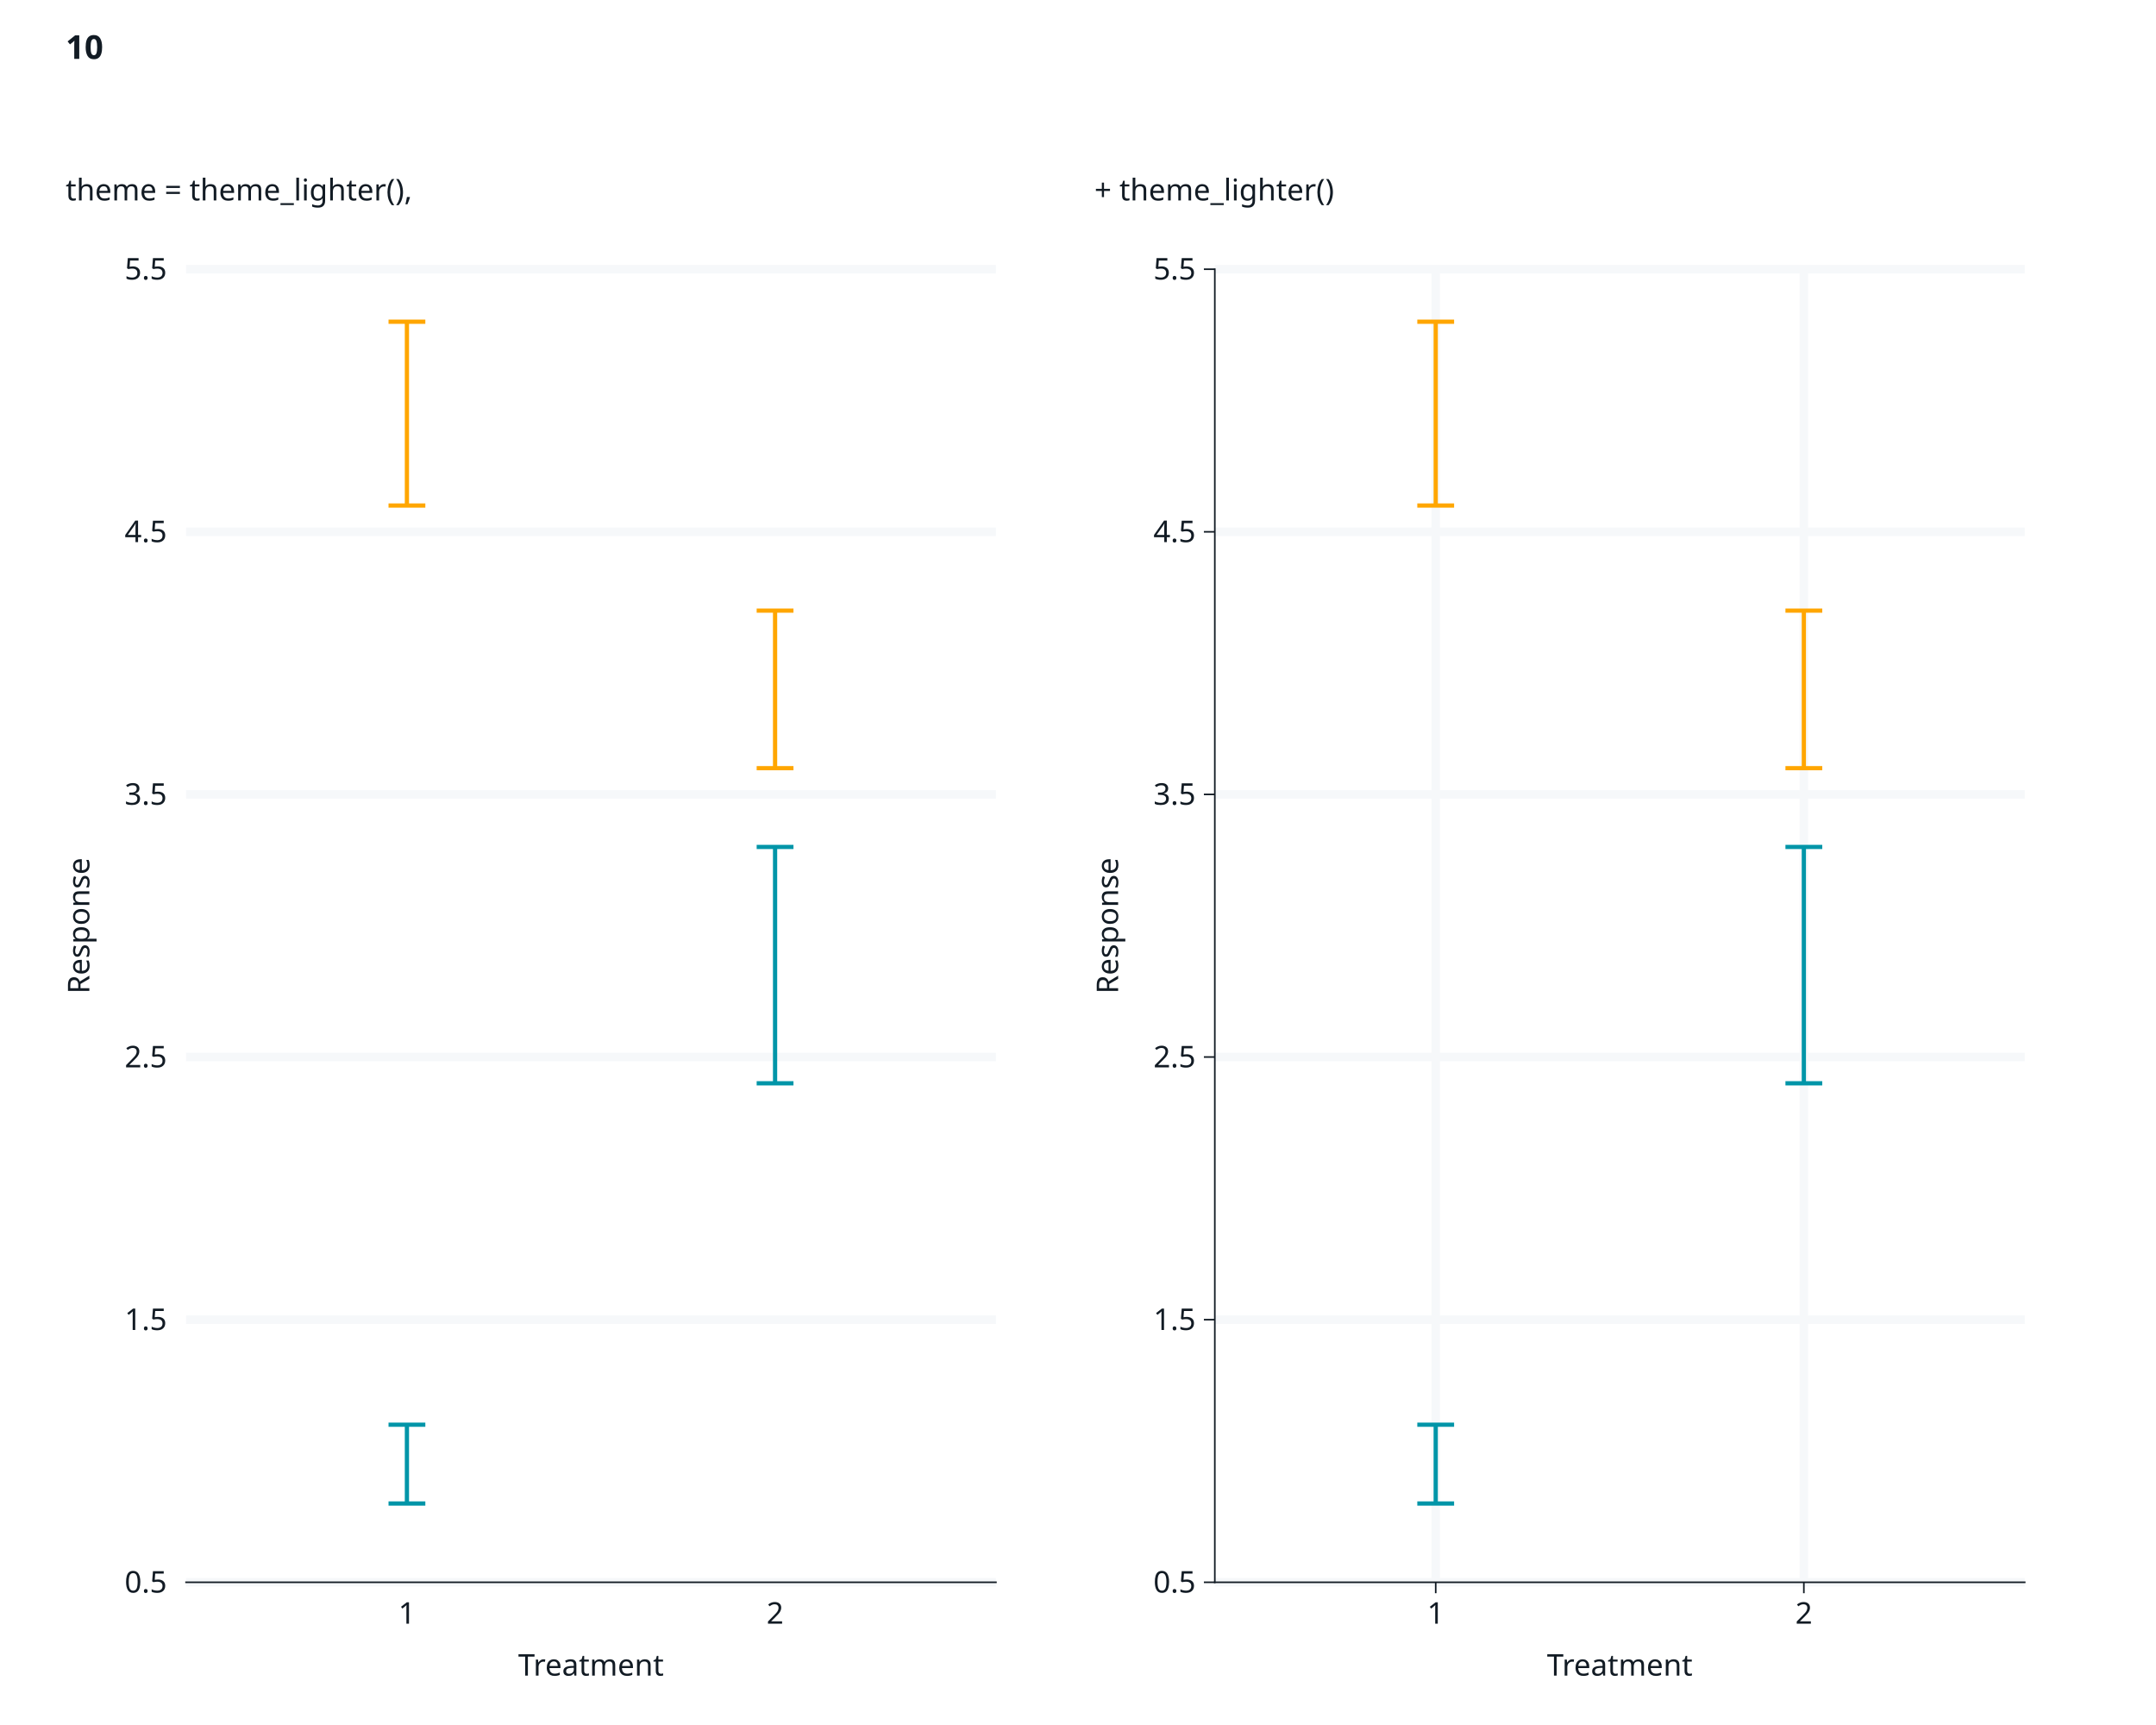
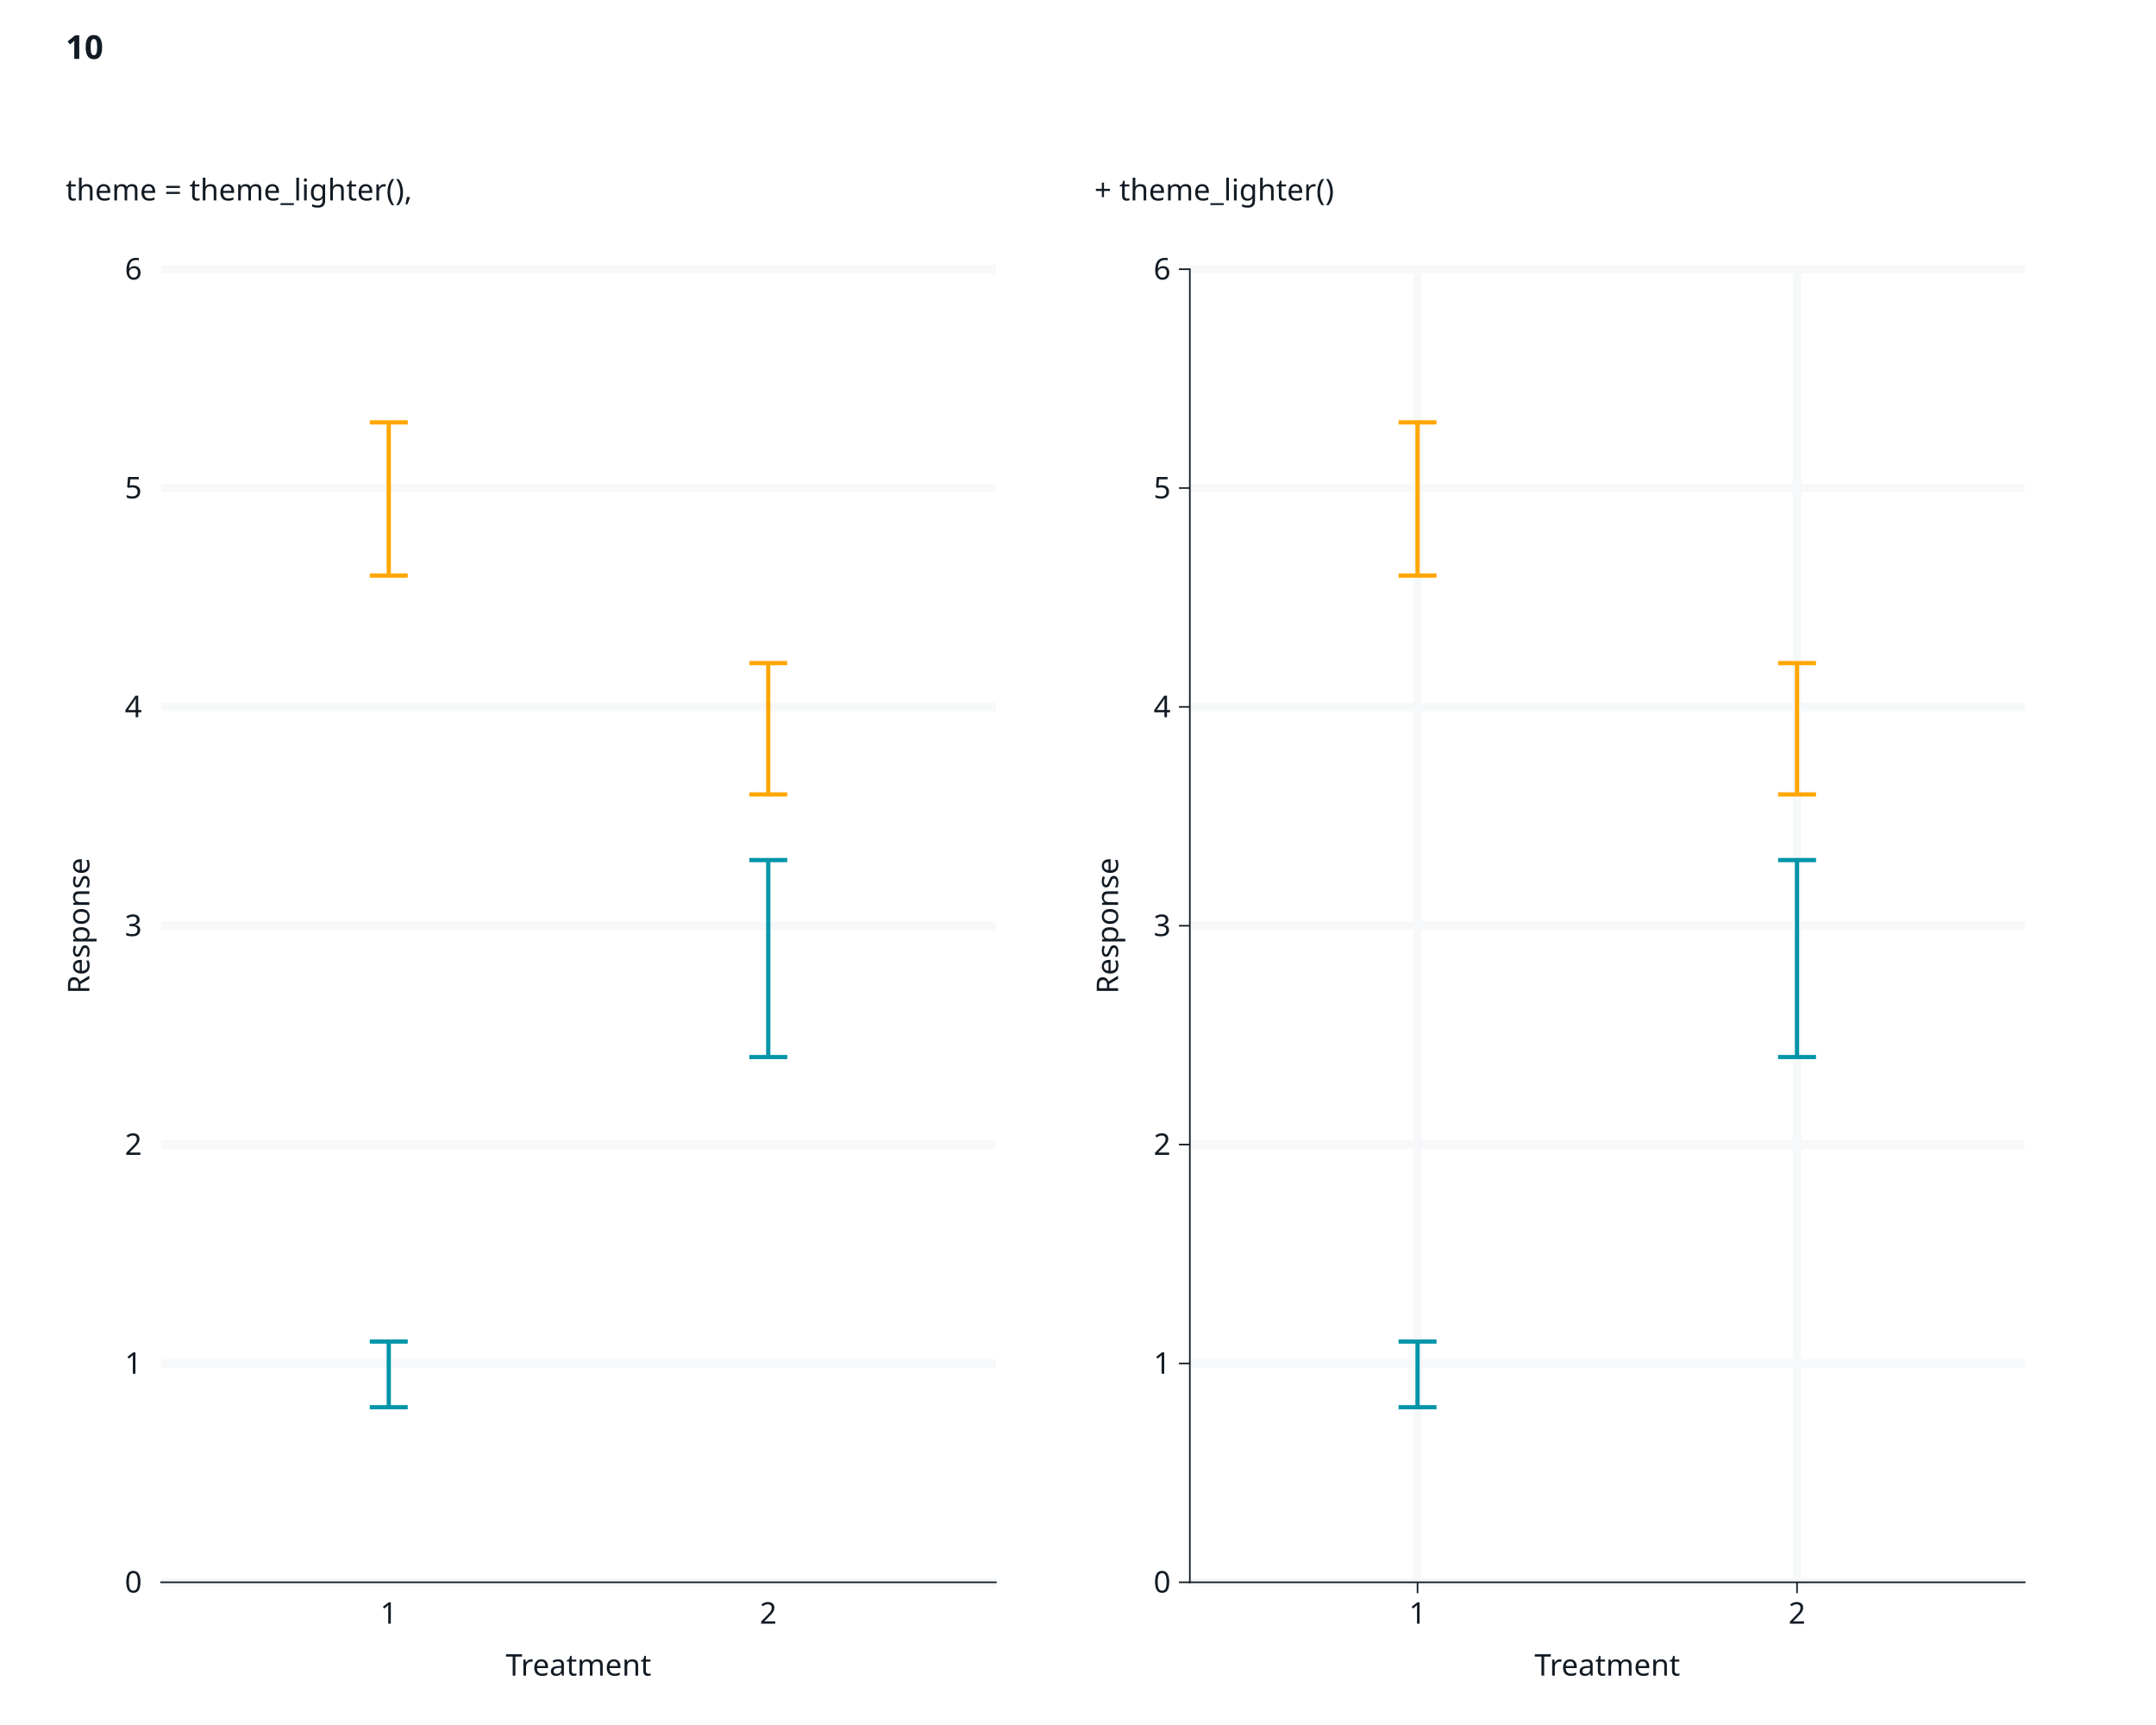
<svg xmlns="http://www.w3.org/2000/svg" class="svglite" data-engine-version="2.0" width="720.00pt" height="576.00pt" viewBox="0 0 720.00 576.00">
  <defs>
    <style type="text/css">
    .svglite line, .svglite polyline, .svglite polygon, .svglite path, .svglite rect, .svglite circle {
      fill: none;
      stroke: #000000;
      stroke-linecap: round;
      stroke-linejoin: round;
      stroke-miterlimit: 10.00;
    }
  </style>
  </defs>
  <rect width="100%" height="100%" style="stroke: none; fill: #FFFFFF;" />
  <defs>
    <clipPath id="cpMC4wMHw3MjAuMDB8MC4wMHw1NzYuMDA=">
      <rect x="0.00" y="0.00" width="720.00" height="576.00" />
    </clipPath>
  </defs>
  <g clip-path="url(#cpMC4wMHw3MjAuMDB8MC4wMHw1NzYuMDA=)">
    <rect x="0" y="0.00" width="720.00" height="576.00" style="stroke-width: 1.07; stroke: #FFFFFF; fill: #FFFFFF;" />
  </g>
  <defs>
-     <clipPath id="cpNjIuMTN8Njc2LjE2fDg5Ljg5fDUyOC4zNQ==">
-       <rect x="62.13" y="89.89" width="614.03" height="438.46" />
+     <clipPath id="cpNTMuNzl8Njc2LjE2fDg5Ljg5fDUyOC4zNQ==">
+       <rect x="53.79" y="89.89" width="622.37" height="438.46" />
    </clipPath>
  </defs>
-   <g clip-path="url(#cpNjIuMTN8Njc2LjE2fDg5Ljg5fDUyOC4zNQ==)">
+   <g clip-path="url(#cpNTMuNzl8Njc2LjE2fDg5Ljg5fDUyOC4zNQ==)">
</g>
  <g clip-path="url(#cpMC4wMHw3MjAuMDB8MC4wMHw1NzYuMDA=)">
</g>
  <defs>
    <clipPath id="cpMTAuOTZ8MzU0LjUyfDQ4LjIxfDU3Mi4zOA==">
      <rect x="10.96" y="48.21" width="343.56" height="524.17" />
    </clipPath>
  </defs>
  <g clip-path="url(#cpMTAuOTZ8MzU0LjUyfDQ4LjIxfDU3Mi4zOA==)">
    <rect x="10.96" y="48.21" width="343.56" height="524.17" style="stroke-width: 1.07; stroke: #FFFFFF; fill: #FFFFFF;" />
  </g>
  <g clip-path="url(#cpMC4wMHw3MjAuMDB8MC4wMHw1NzYuMDA=)">
</g>
  <defs>
    <clipPath id="cpMzU0LjUyfDY5OC4wOHw0OC4yMXw1NzIuMzg=">
      <rect x="354.52" y="48.21" width="343.56" height="524.17" />
    </clipPath>
  </defs>
  <g clip-path="url(#cpMzU0LjUyfDY5OC4wOHw0OC4yMXw1NzIuMzg=)">
    <rect x="354.52" y="48.21" width="343.56" height="524.17" style="stroke-width: 1.07; stroke: #FFFFFF; fill: #FFFFFF;" />
  </g>
  <g clip-path="url(#cpMC4wMHw3MjAuMDB8MC4wMHw1NzYuMDA=)">
-     <rect x="62.13" y="89.89" width="270.47" height="438.46" style="stroke-width: 1.07; stroke: #FFFFFF; fill: #FFFFFF;" />
-     <polyline points="62.13,528.35 332.60,528.35 " style="stroke-width: 2.84; stroke: #F6F8FA; stroke-linecap: butt;" />
-     <polyline points="62.13,440.66 332.60,440.66 " style="stroke-width: 2.84; stroke: #F6F8FA; stroke-linecap: butt;" />
-     <polyline points="62.13,352.96 332.60,352.96 " style="stroke-width: 2.84; stroke: #F6F8FA; stroke-linecap: butt;" />
-     <polyline points="62.13,265.27 332.60,265.27 " style="stroke-width: 2.84; stroke: #F6F8FA; stroke-linecap: butt;" />
-     <polyline points="62.13,177.58 332.60,177.58 " style="stroke-width: 2.84; stroke: #F6F8FA; stroke-linecap: butt;" />
-     <polyline points="62.13,89.89 332.60,89.89 " style="stroke-width: 2.84; stroke: #F6F8FA; stroke-linecap: butt;" />
-     <polyline points="135.89,528.35 135.89,89.89 " style="stroke-width: 2.84; stroke: none; stroke-linecap: butt;" />
-     <polyline points="258.84,528.35 258.84,89.89 " style="stroke-width: 2.84; stroke: none; stroke-linecap: butt;" />
-     <polyline points="129.75,475.73 142.04,475.73 " style="stroke-width: 1.41; stroke: #0095A8; stroke-linecap: butt;" />
-     <polyline points="135.89,475.73 135.89,502.04 " style="stroke-width: 1.41; stroke: #0095A8; stroke-linecap: butt;" />
-     <polyline points="129.75,502.04 142.04,502.04 " style="stroke-width: 1.41; stroke: #0095A8; stroke-linecap: butt;" />
-     <polyline points="129.75,107.42 142.04,107.42 " style="stroke-width: 1.41; stroke: #FFA600; stroke-linecap: butt;" />
-     <polyline points="135.89,107.42 135.89,168.81 " style="stroke-width: 1.41; stroke: #FFA600; stroke-linecap: butt;" />
-     <polyline points="129.75,168.81 142.04,168.81 " style="stroke-width: 1.41; stroke: #FFA600; stroke-linecap: butt;" />
-     <polyline points="252.69,282.81 264.98,282.81 " style="stroke-width: 1.41; stroke: #0095A8; stroke-linecap: butt;" />
-     <polyline points="258.84,282.81 258.84,361.73 " style="stroke-width: 1.41; stroke: #0095A8; stroke-linecap: butt;" />
-     <polyline points="252.69,361.73 264.98,361.73 " style="stroke-width: 1.41; stroke: #0095A8; stroke-linecap: butt;" />
-     <polyline points="252.69,203.89 264.98,203.89 " style="stroke-width: 1.41; stroke: #FFA600; stroke-linecap: butt;" />
-     <polyline points="258.84,203.89 258.84,256.50 " style="stroke-width: 1.41; stroke: #FFA600; stroke-linecap: butt;" />
-     <polyline points="252.69,256.50 264.98,256.50 " style="stroke-width: 1.41; stroke: #FFA600; stroke-linecap: butt;" />
-     <polyline points="62.13,528.35 62.13,89.89 " style="stroke-width: 0.53; stroke: none; stroke-linecap: square;" />
-     <text x="55.74" y="531.79" text-anchor="end" style="font-size: 10.00px; fill: #121B24; font-family: sans;" textLength="13.90px" lengthAdjust="spacingAndGlyphs">0.5</text>
-     <text x="55.74" y="444.10" text-anchor="end" style="font-size: 10.00px; fill: #121B24; font-family: sans;" textLength="13.90px" lengthAdjust="spacingAndGlyphs">1.5</text>
-     <text x="55.74" y="356.40" text-anchor="end" style="font-size: 10.00px; fill: #121B24; font-family: sans;" textLength="13.90px" lengthAdjust="spacingAndGlyphs">2.5</text>
-     <text x="55.74" y="268.71" text-anchor="end" style="font-size: 10.00px; fill: #121B24; font-family: sans;" textLength="13.90px" lengthAdjust="spacingAndGlyphs">3.5</text>
-     <text x="55.74" y="181.02" text-anchor="end" style="font-size: 10.00px; fill: #121B24; font-family: sans;" textLength="13.90px" lengthAdjust="spacingAndGlyphs">4.5</text>
-     <text x="55.74" y="93.33" text-anchor="end" style="font-size: 10.00px; fill: #121B24; font-family: sans;" textLength="13.90px" lengthAdjust="spacingAndGlyphs">5.5</text>
-     <polyline points="58.48,528.35 62.13,528.35 " style="stroke-width: 0.53; stroke: none; stroke-linecap: butt;" />
-     <polyline points="58.48,440.66 62.13,440.66 " style="stroke-width: 0.53; stroke: none; stroke-linecap: butt;" />
-     <polyline points="58.48,352.96 62.13,352.96 " style="stroke-width: 0.53; stroke: none; stroke-linecap: butt;" />
-     <polyline points="58.48,265.27 62.13,265.27 " style="stroke-width: 0.53; stroke: none; stroke-linecap: butt;" />
-     <polyline points="58.48,177.58 62.13,177.58 " style="stroke-width: 0.53; stroke: none; stroke-linecap: butt;" />
-     <polyline points="58.48,89.89 62.13,89.89 " style="stroke-width: 0.53; stroke: none; stroke-linecap: butt;" />
-     <polyline points="62.13,528.35 332.60,528.35 " style="stroke-width: 0.53; stroke: #121B24; stroke-linecap: square;" />
-     <polyline points="135.89,532.00 135.89,528.35 " style="stroke-width: 0.53; stroke: none; stroke-linecap: butt;" />
-     <polyline points="258.84,532.00 258.84,528.35 " style="stroke-width: 0.53; stroke: none; stroke-linecap: butt;" />
-     <text x="135.89" y="542.17" text-anchor="middle" style="font-size: 10.00px; fill: #121B24; font-family: sans;" textLength="5.56px" lengthAdjust="spacingAndGlyphs">1</text>
-     <text x="258.84" y="542.17" text-anchor="middle" style="font-size: 10.00px; fill: #121B24; font-family: sans;" textLength="5.56px" lengthAdjust="spacingAndGlyphs">2</text>
-     <text x="197.37" y="559.51" text-anchor="middle" style="font-size: 10.00px; fill: #121B24; font-family: sans;" textLength="45.58px" lengthAdjust="spacingAndGlyphs">Treatment</text>
+     <rect x="53.79" y="89.89" width="278.81" height="438.46" style="stroke-width: 1.07; stroke: #FFFFFF; fill: #FFFFFF;" />
+     <polyline points="53.79,528.35 332.60,528.35 " style="stroke-width: 2.84; stroke: #F6F8FA; stroke-linecap: butt;" />
+     <polyline points="53.79,455.27 332.60,455.27 " style="stroke-width: 2.84; stroke: #F6F8FA; stroke-linecap: butt;" />
+     <polyline points="53.79,382.19 332.60,382.19 " style="stroke-width: 2.84; stroke: #F6F8FA; stroke-linecap: butt;" />
+     <polyline points="53.79,309.12 332.60,309.12 " style="stroke-width: 2.84; stroke: #F6F8FA; stroke-linecap: butt;" />
+     <polyline points="53.79,236.04 332.60,236.04 " style="stroke-width: 2.84; stroke: #F6F8FA; stroke-linecap: butt;" />
+     <polyline points="53.79,162.96 332.60,162.96 " style="stroke-width: 2.84; stroke: #F6F8FA; stroke-linecap: butt;" />
+     <polyline points="53.79,89.89 332.60,89.89 " style="stroke-width: 2.84; stroke: #F6F8FA; stroke-linecap: butt;" />
+     <polyline points="129.83,528.35 129.83,89.89 " style="stroke-width: 2.84; stroke: none; stroke-linecap: butt;" />
+     <polyline points="256.56,528.35 256.56,89.89 " style="stroke-width: 2.84; stroke: none; stroke-linecap: butt;" />
+     <polyline points="123.49,447.96 136.17,447.96 " style="stroke-width: 1.41; stroke: #0095A8; stroke-linecap: butt;" />
+     <polyline points="129.83,447.96 129.83,469.89 " style="stroke-width: 1.41; stroke: #0095A8; stroke-linecap: butt;" />
+     <polyline points="123.49,469.89 136.17,469.89 " style="stroke-width: 1.41; stroke: #0095A8; stroke-linecap: butt;" />
+     <polyline points="123.49,141.04 136.17,141.04 " style="stroke-width: 1.41; stroke: #FFA600; stroke-linecap: butt;" />
+     <polyline points="129.83,141.04 129.83,192.19 " style="stroke-width: 1.41; stroke: #FFA600; stroke-linecap: butt;" />
+     <polyline points="123.49,192.19 136.17,192.19 " style="stroke-width: 1.41; stroke: #FFA600; stroke-linecap: butt;" />
+     <polyline points="250.23,287.19 262.90,287.19 " style="stroke-width: 1.41; stroke: #0095A8; stroke-linecap: butt;" />
+     <polyline points="256.56,287.19 256.56,352.96 " style="stroke-width: 1.41; stroke: #0095A8; stroke-linecap: butt;" />
+     <polyline points="250.23,352.96 262.90,352.96 " style="stroke-width: 1.41; stroke: #0095A8; stroke-linecap: butt;" />
+     <polyline points="250.23,221.42 262.90,221.42 " style="stroke-width: 1.41; stroke: #FFA600; stroke-linecap: butt;" />
+     <polyline points="256.56,221.42 256.56,265.27 " style="stroke-width: 1.41; stroke: #FFA600; stroke-linecap: butt;" />
+     <polyline points="250.23,265.27 262.90,265.27 " style="stroke-width: 1.41; stroke: #FFA600; stroke-linecap: butt;" />
+     <polyline points="53.79,528.35 53.79,89.89 " style="stroke-width: 0.53; stroke: none; stroke-linecap: square;" />
+     <text x="47.40" y="531.79" text-anchor="end" style="font-size: 10.00px; fill: #121B24; font-family: sans;" textLength="5.56px" lengthAdjust="spacingAndGlyphs">0</text>
+     <text x="47.40" y="458.71" text-anchor="end" style="font-size: 10.00px; fill: #121B24; font-family: sans;" textLength="5.56px" lengthAdjust="spacingAndGlyphs">1</text>
+     <text x="47.40" y="385.64" text-anchor="end" style="font-size: 10.00px; fill: #121B24; font-family: sans;" textLength="5.56px" lengthAdjust="spacingAndGlyphs">2</text>
+     <text x="47.40" y="312.56" text-anchor="end" style="font-size: 10.00px; fill: #121B24; font-family: sans;" textLength="5.56px" lengthAdjust="spacingAndGlyphs">3</text>
+     <text x="47.40" y="239.48" text-anchor="end" style="font-size: 10.00px; fill: #121B24; font-family: sans;" textLength="5.56px" lengthAdjust="spacingAndGlyphs">4</text>
+     <text x="47.40" y="166.40" text-anchor="end" style="font-size: 10.00px; fill: #121B24; font-family: sans;" textLength="5.56px" lengthAdjust="spacingAndGlyphs">5</text>
+     <text x="47.40" y="93.33" text-anchor="end" style="font-size: 10.00px; fill: #121B24; font-family: sans;" textLength="5.56px" lengthAdjust="spacingAndGlyphs">6</text>
+     <polyline points="50.14,528.35 53.79,528.35 " style="stroke-width: 0.53; stroke: none; stroke-linecap: butt;" />
+     <polyline points="50.14,455.27 53.79,455.27 " style="stroke-width: 0.53; stroke: none; stroke-linecap: butt;" />
+     <polyline points="50.14,382.19 53.79,382.19 " style="stroke-width: 0.53; stroke: none; stroke-linecap: butt;" />
+     <polyline points="50.14,309.12 53.79,309.12 " style="stroke-width: 0.53; stroke: none; stroke-linecap: butt;" />
+     <polyline points="50.14,236.04 53.79,236.04 " style="stroke-width: 0.53; stroke: none; stroke-linecap: butt;" />
+     <polyline points="50.14,162.96 53.79,162.96 " style="stroke-width: 0.53; stroke: none; stroke-linecap: butt;" />
+     <polyline points="50.14,89.89 53.79,89.89 " style="stroke-width: 0.53; stroke: none; stroke-linecap: butt;" />
+     <polyline points="53.79,528.35 332.60,528.35 " style="stroke-width: 0.53; stroke: #121B24; stroke-linecap: square;" />
+     <polyline points="129.83,532.00 129.83,528.35 " style="stroke-width: 0.53; stroke: none; stroke-linecap: butt;" />
+     <polyline points="256.56,532.00 256.56,528.35 " style="stroke-width: 0.53; stroke: none; stroke-linecap: butt;" />
+     <text x="129.83" y="542.17" text-anchor="middle" style="font-size: 10.00px; fill: #121B24; font-family: sans;" textLength="5.56px" lengthAdjust="spacingAndGlyphs">1</text>
+     <text x="256.56" y="542.17" text-anchor="middle" style="font-size: 10.00px; fill: #121B24; font-family: sans;" textLength="5.56px" lengthAdjust="spacingAndGlyphs">2</text>
+     <text x="193.20" y="559.51" text-anchor="middle" style="font-size: 10.00px; fill: #121B24; font-family: sans;" textLength="45.58px" lengthAdjust="spacingAndGlyphs">Treatment</text>
    <text transform="translate(29.84,309.12) rotate(-90)" text-anchor="middle" style="font-size: 10.00px; fill: #121B24; font-family: sans;" textLength="45.04px" lengthAdjust="spacingAndGlyphs">Response</text>
    <text x="21.92" y="56.13" style="font-size: 10.00px; fill: #121B24; font-family: sans;" textLength="0.00px" lengthAdjust="spacingAndGlyphs" />
    <text x="21.92" y="66.93" style="font-size: 10.00px; fill: #121B24; font-family: sans;" textLength="109.23px" lengthAdjust="spacingAndGlyphs">theme = theme_lighter(),</text>
-     <rect x="405.69" y="89.89" width="270.47" height="438.46" style="stroke-width: 1.07; stroke: #FFFFFF; fill: #FFFFFF;" />
-     <polyline points="405.69,528.35 676.16,528.35 " style="stroke-width: 2.84; stroke: #F6F8FA; stroke-linecap: butt;" />
-     <polyline points="405.69,440.66 676.16,440.66 " style="stroke-width: 2.84; stroke: #F6F8FA; stroke-linecap: butt;" />
-     <polyline points="405.69,352.96 676.16,352.96 " style="stroke-width: 2.84; stroke: #F6F8FA; stroke-linecap: butt;" />
-     <polyline points="405.69,265.27 676.16,265.27 " style="stroke-width: 2.84; stroke: #F6F8FA; stroke-linecap: butt;" />
-     <polyline points="405.69,177.58 676.16,177.58 " style="stroke-width: 2.84; stroke: #F6F8FA; stroke-linecap: butt;" />
-     <polyline points="405.69,89.89 676.16,89.89 " style="stroke-width: 2.84; stroke: #F6F8FA; stroke-linecap: butt;" />
-     <polyline points="479.46,528.35 479.46,89.89 " style="stroke-width: 2.84; stroke: #F6F8FA; stroke-linecap: butt;" />
-     <polyline points="602.40,528.35 602.40,89.89 " style="stroke-width: 2.84; stroke: #F6F8FA; stroke-linecap: butt;" />
-     <polyline points="473.31,475.73 485.60,475.73 " style="stroke-width: 1.41; stroke: #0095A8; stroke-linecap: butt;" />
-     <polyline points="479.46,475.73 479.46,502.04 " style="stroke-width: 1.41; stroke: #0095A8; stroke-linecap: butt;" />
-     <polyline points="473.31,502.04 485.60,502.04 " style="stroke-width: 1.41; stroke: #0095A8; stroke-linecap: butt;" />
-     <polyline points="473.31,107.42 485.60,107.42 " style="stroke-width: 1.41; stroke: #FFA600; stroke-linecap: butt;" />
-     <polyline points="479.46,107.42 479.46,168.81 " style="stroke-width: 1.41; stroke: #FFA600; stroke-linecap: butt;" />
-     <polyline points="473.31,168.81 485.60,168.81 " style="stroke-width: 1.41; stroke: #FFA600; stroke-linecap: butt;" />
-     <polyline points="596.25,282.81 608.55,282.81 " style="stroke-width: 1.41; stroke: #0095A8; stroke-linecap: butt;" />
-     <polyline points="602.40,282.81 602.40,361.73 " style="stroke-width: 1.41; stroke: #0095A8; stroke-linecap: butt;" />
-     <polyline points="596.25,361.73 608.55,361.73 " style="stroke-width: 1.41; stroke: #0095A8; stroke-linecap: butt;" />
-     <polyline points="596.25,203.89 608.55,203.89 " style="stroke-width: 1.41; stroke: #FFA600; stroke-linecap: butt;" />
-     <polyline points="602.40,203.89 602.40,256.50 " style="stroke-width: 1.41; stroke: #FFA600; stroke-linecap: butt;" />
-     <polyline points="596.25,256.50 608.55,256.50 " style="stroke-width: 1.41; stroke: #FFA600; stroke-linecap: butt;" />
-     <polyline points="405.69,528.35 405.69,89.89 " style="stroke-width: 0.53; stroke: #121B24; stroke-linecap: square;" />
-     <text x="399.30" y="531.79" text-anchor="end" style="font-size: 10.00px; fill: #121B24; font-family: sans;" textLength="13.90px" lengthAdjust="spacingAndGlyphs">0.5</text>
-     <text x="399.30" y="444.10" text-anchor="end" style="font-size: 10.00px; fill: #121B24; font-family: sans;" textLength="13.90px" lengthAdjust="spacingAndGlyphs">1.5</text>
-     <text x="399.30" y="356.40" text-anchor="end" style="font-size: 10.00px; fill: #121B24; font-family: sans;" textLength="13.90px" lengthAdjust="spacingAndGlyphs">2.5</text>
-     <text x="399.30" y="268.71" text-anchor="end" style="font-size: 10.00px; fill: #121B24; font-family: sans;" textLength="13.90px" lengthAdjust="spacingAndGlyphs">3.5</text>
-     <text x="399.30" y="181.02" text-anchor="end" style="font-size: 10.00px; fill: #121B24; font-family: sans;" textLength="13.90px" lengthAdjust="spacingAndGlyphs">4.5</text>
-     <text x="399.30" y="93.33" text-anchor="end" style="font-size: 10.00px; fill: #121B24; font-family: sans;" textLength="13.90px" lengthAdjust="spacingAndGlyphs">5.5</text>
-     <polyline points="402.04,528.35 405.69,528.35 " style="stroke-width: 0.53; stroke: #121B24; stroke-linecap: butt;" />
-     <polyline points="402.04,440.66 405.69,440.66 " style="stroke-width: 0.53; stroke: #121B24; stroke-linecap: butt;" />
-     <polyline points="402.04,352.96 405.69,352.96 " style="stroke-width: 0.53; stroke: #121B24; stroke-linecap: butt;" />
-     <polyline points="402.04,265.27 405.69,265.27 " style="stroke-width: 0.53; stroke: #121B24; stroke-linecap: butt;" />
-     <polyline points="402.04,177.58 405.69,177.58 " style="stroke-width: 0.53; stroke: #121B24; stroke-linecap: butt;" />
-     <polyline points="402.04,89.89 405.69,89.89 " style="stroke-width: 0.53; stroke: #121B24; stroke-linecap: butt;" />
-     <polyline points="405.69,528.35 676.16,528.35 " style="stroke-width: 0.53; stroke: #121B24; stroke-linecap: square;" />
-     <polyline points="479.46,532.00 479.46,528.35 " style="stroke-width: 0.53; stroke: #121B24; stroke-linecap: butt;" />
-     <polyline points="602.40,532.00 602.40,528.35 " style="stroke-width: 0.53; stroke: #121B24; stroke-linecap: butt;" />
-     <text x="479.46" y="542.17" text-anchor="middle" style="font-size: 10.00px; fill: #121B24; font-family: sans;" textLength="5.56px" lengthAdjust="spacingAndGlyphs">1</text>
-     <text x="602.40" y="542.17" text-anchor="middle" style="font-size: 10.00px; fill: #121B24; font-family: sans;" textLength="5.56px" lengthAdjust="spacingAndGlyphs">2</text>
-     <text x="540.93" y="559.51" text-anchor="middle" style="font-size: 10.00px; fill: #121B24; font-family: sans;" textLength="45.58px" lengthAdjust="spacingAndGlyphs">Treatment</text>
+     <rect x="397.35" y="89.89" width="278.81" height="438.46" style="stroke-width: 1.07; stroke: #FFFFFF; fill: #FFFFFF;" />
+     <polyline points="397.35,528.35 676.16,528.35 " style="stroke-width: 2.84; stroke: #F6F8FA; stroke-linecap: butt;" />
+     <polyline points="397.35,455.27 676.16,455.27 " style="stroke-width: 2.84; stroke: #F6F8FA; stroke-linecap: butt;" />
+     <polyline points="397.35,382.19 676.16,382.19 " style="stroke-width: 2.84; stroke: #F6F8FA; stroke-linecap: butt;" />
+     <polyline points="397.35,309.12 676.16,309.12 " style="stroke-width: 2.84; stroke: #F6F8FA; stroke-linecap: butt;" />
+     <polyline points="397.35,236.04 676.16,236.04 " style="stroke-width: 2.84; stroke: #F6F8FA; stroke-linecap: butt;" />
+     <polyline points="397.35,162.96 676.16,162.96 " style="stroke-width: 2.84; stroke: #F6F8FA; stroke-linecap: butt;" />
+     <polyline points="397.35,89.89 676.16,89.89 " style="stroke-width: 2.84; stroke: #F6F8FA; stroke-linecap: butt;" />
+     <polyline points="473.39,528.35 473.39,89.89 " style="stroke-width: 2.84; stroke: #F6F8FA; stroke-linecap: butt;" />
+     <polyline points="600.12,528.35 600.12,89.89 " style="stroke-width: 2.84; stroke: #F6F8FA; stroke-linecap: butt;" />
+     <polyline points="467.05,447.96 479.73,447.96 " style="stroke-width: 1.41; stroke: #0095A8; stroke-linecap: butt;" />
+     <polyline points="473.39,447.96 473.39,469.89 " style="stroke-width: 1.41; stroke: #0095A8; stroke-linecap: butt;" />
+     <polyline points="467.05,469.89 479.73,469.89 " style="stroke-width: 1.41; stroke: #0095A8; stroke-linecap: butt;" />
+     <polyline points="467.05,141.04 479.73,141.04 " style="stroke-width: 1.41; stroke: #FFA600; stroke-linecap: butt;" />
+     <polyline points="473.39,141.04 473.39,192.19 " style="stroke-width: 1.41; stroke: #FFA600; stroke-linecap: butt;" />
+     <polyline points="467.05,192.19 479.73,192.19 " style="stroke-width: 1.41; stroke: #FFA600; stroke-linecap: butt;" />
+     <polyline points="593.79,287.19 606.46,287.19 " style="stroke-width: 1.41; stroke: #0095A8; stroke-linecap: butt;" />
+     <polyline points="600.12,287.19 600.12,352.96 " style="stroke-width: 1.41; stroke: #0095A8; stroke-linecap: butt;" />
+     <polyline points="593.79,352.96 606.46,352.96 " style="stroke-width: 1.41; stroke: #0095A8; stroke-linecap: butt;" />
+     <polyline points="593.79,221.42 606.46,221.42 " style="stroke-width: 1.41; stroke: #FFA600; stroke-linecap: butt;" />
+     <polyline points="600.12,221.42 600.12,265.27 " style="stroke-width: 1.41; stroke: #FFA600; stroke-linecap: butt;" />
+     <polyline points="593.79,265.27 606.46,265.27 " style="stroke-width: 1.41; stroke: #FFA600; stroke-linecap: butt;" />
+     <polyline points="397.35,528.35 397.35,89.89 " style="stroke-width: 0.53; stroke: #121B24; stroke-linecap: square;" />
+     <text x="390.96" y="531.79" text-anchor="end" style="font-size: 10.00px; fill: #121B24; font-family: sans;" textLength="5.56px" lengthAdjust="spacingAndGlyphs">0</text>
+     <text x="390.96" y="458.71" text-anchor="end" style="font-size: 10.00px; fill: #121B24; font-family: sans;" textLength="5.56px" lengthAdjust="spacingAndGlyphs">1</text>
+     <text x="390.96" y="385.64" text-anchor="end" style="font-size: 10.00px; fill: #121B24; font-family: sans;" textLength="5.56px" lengthAdjust="spacingAndGlyphs">2</text>
+     <text x="390.96" y="312.56" text-anchor="end" style="font-size: 10.00px; fill: #121B24; font-family: sans;" textLength="5.56px" lengthAdjust="spacingAndGlyphs">3</text>
+     <text x="390.96" y="239.48" text-anchor="end" style="font-size: 10.00px; fill: #121B24; font-family: sans;" textLength="5.56px" lengthAdjust="spacingAndGlyphs">4</text>
+     <text x="390.96" y="166.40" text-anchor="end" style="font-size: 10.00px; fill: #121B24; font-family: sans;" textLength="5.56px" lengthAdjust="spacingAndGlyphs">5</text>
+     <text x="390.96" y="93.33" text-anchor="end" style="font-size: 10.00px; fill: #121B24; font-family: sans;" textLength="5.56px" lengthAdjust="spacingAndGlyphs">6</text>
+     <polyline points="393.70,528.35 397.35,528.35 " style="stroke-width: 0.53; stroke: #121B24; stroke-linecap: butt;" />
+     <polyline points="393.70,455.27 397.35,455.27 " style="stroke-width: 0.53; stroke: #121B24; stroke-linecap: butt;" />
+     <polyline points="393.70,382.19 397.35,382.19 " style="stroke-width: 0.53; stroke: #121B24; stroke-linecap: butt;" />
+     <polyline points="393.70,309.12 397.35,309.12 " style="stroke-width: 0.53; stroke: #121B24; stroke-linecap: butt;" />
+     <polyline points="393.70,236.04 397.35,236.04 " style="stroke-width: 0.53; stroke: #121B24; stroke-linecap: butt;" />
+     <polyline points="393.70,162.96 397.35,162.96 " style="stroke-width: 0.53; stroke: #121B24; stroke-linecap: butt;" />
+     <polyline points="393.70,89.89 397.35,89.89 " style="stroke-width: 0.53; stroke: #121B24; stroke-linecap: butt;" />
+     <polyline points="397.35,528.35 676.16,528.35 " style="stroke-width: 0.53; stroke: #121B24; stroke-linecap: square;" />
+     <polyline points="473.39,532.00 473.39,528.35 " style="stroke-width: 0.53; stroke: #121B24; stroke-linecap: butt;" />
+     <polyline points="600.12,532.00 600.12,528.35 " style="stroke-width: 0.53; stroke: #121B24; stroke-linecap: butt;" />
+     <text x="473.39" y="542.17" text-anchor="middle" style="font-size: 10.00px; fill: #121B24; font-family: sans;" textLength="5.56px" lengthAdjust="spacingAndGlyphs">1</text>
+     <text x="600.12" y="542.17" text-anchor="middle" style="font-size: 10.00px; fill: #121B24; font-family: sans;" textLength="5.56px" lengthAdjust="spacingAndGlyphs">2</text>
+     <text x="536.76" y="559.51" text-anchor="middle" style="font-size: 10.00px; fill: #121B24; font-family: sans;" textLength="45.58px" lengthAdjust="spacingAndGlyphs">Treatment</text>
    <text transform="translate(373.40,309.12) rotate(-90)" text-anchor="middle" style="font-size: 10.00px; fill: #121B24; font-family: sans;" textLength="45.04px" lengthAdjust="spacingAndGlyphs">Response</text>
    <text x="365.48" y="56.13" style="font-size: 10.00px; fill: #121B24; font-family: sans;" textLength="0.00px" lengthAdjust="spacingAndGlyphs" />
    <text x="365.48" y="66.93" style="font-size: 10.00px; fill: #121B24; font-family: sans;" textLength="75.88px" lengthAdjust="spacingAndGlyphs">+ theme_lighter()</text>
    <text x="21.92" y="19.67" style="font-size: 11.00px; font-weight: bold; fill: #121B24; font-family: sans;" textLength="12.24px" lengthAdjust="spacingAndGlyphs">10</text>
  </g>
</svg>
